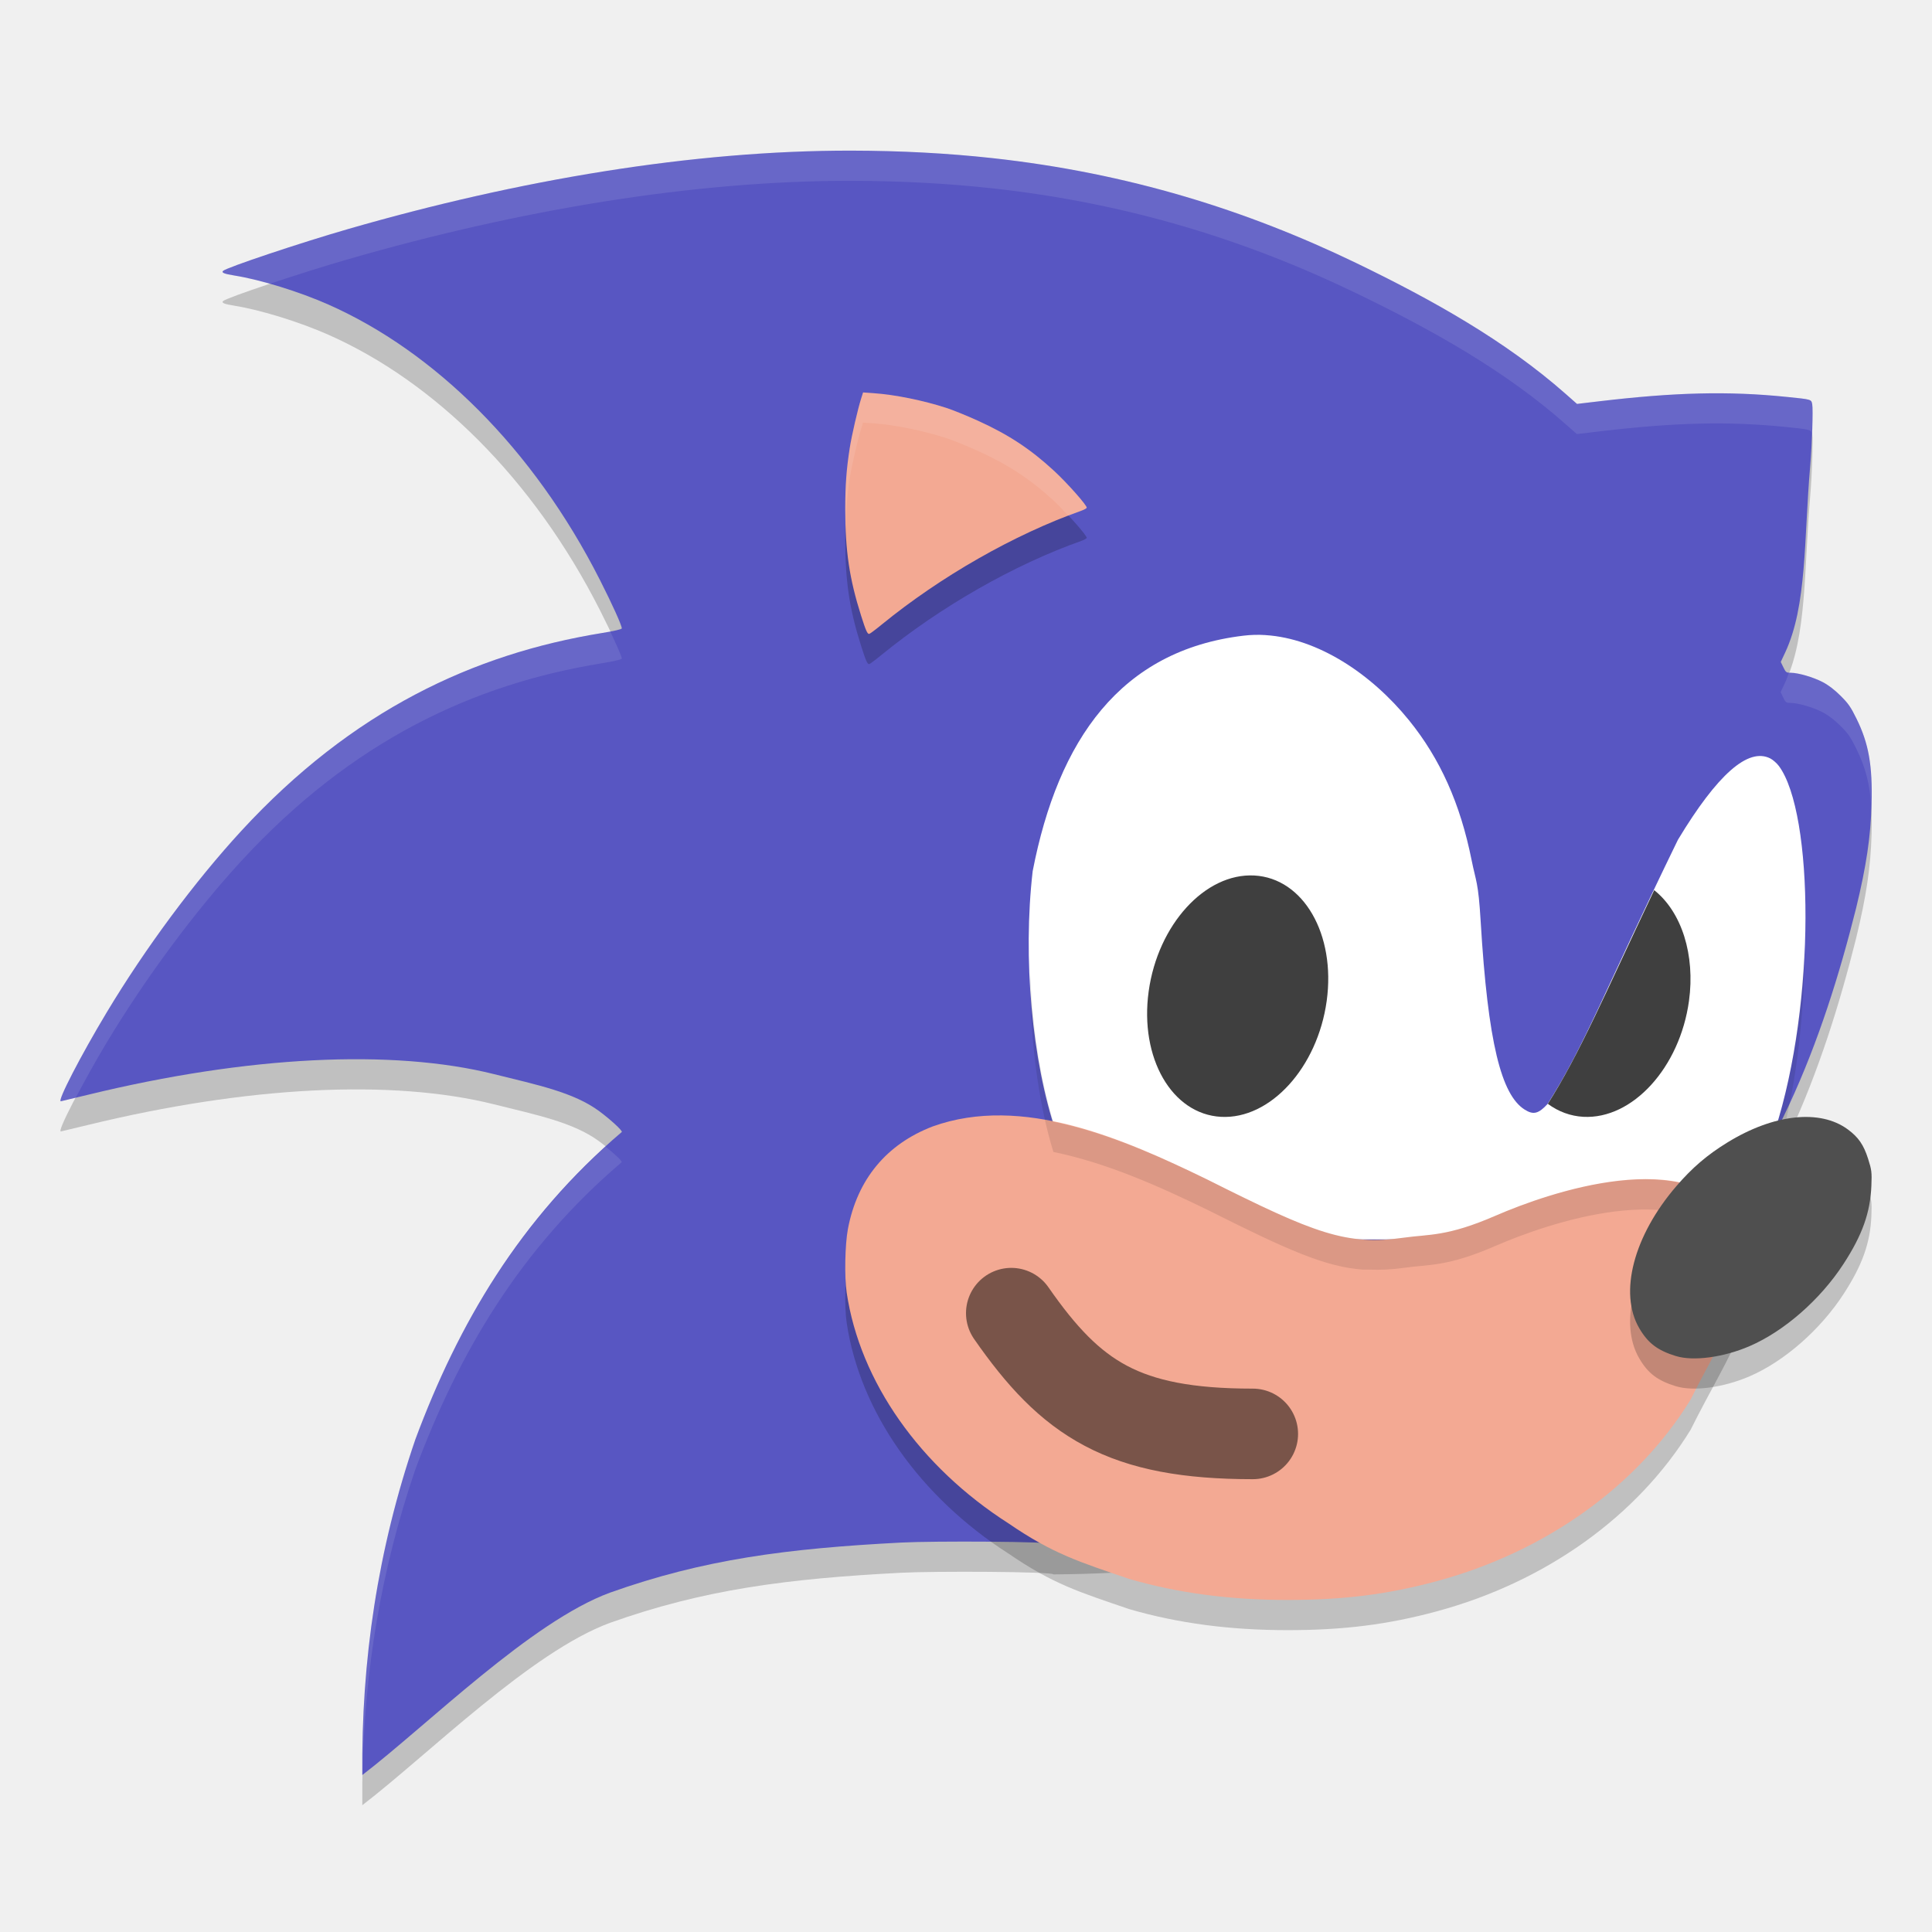
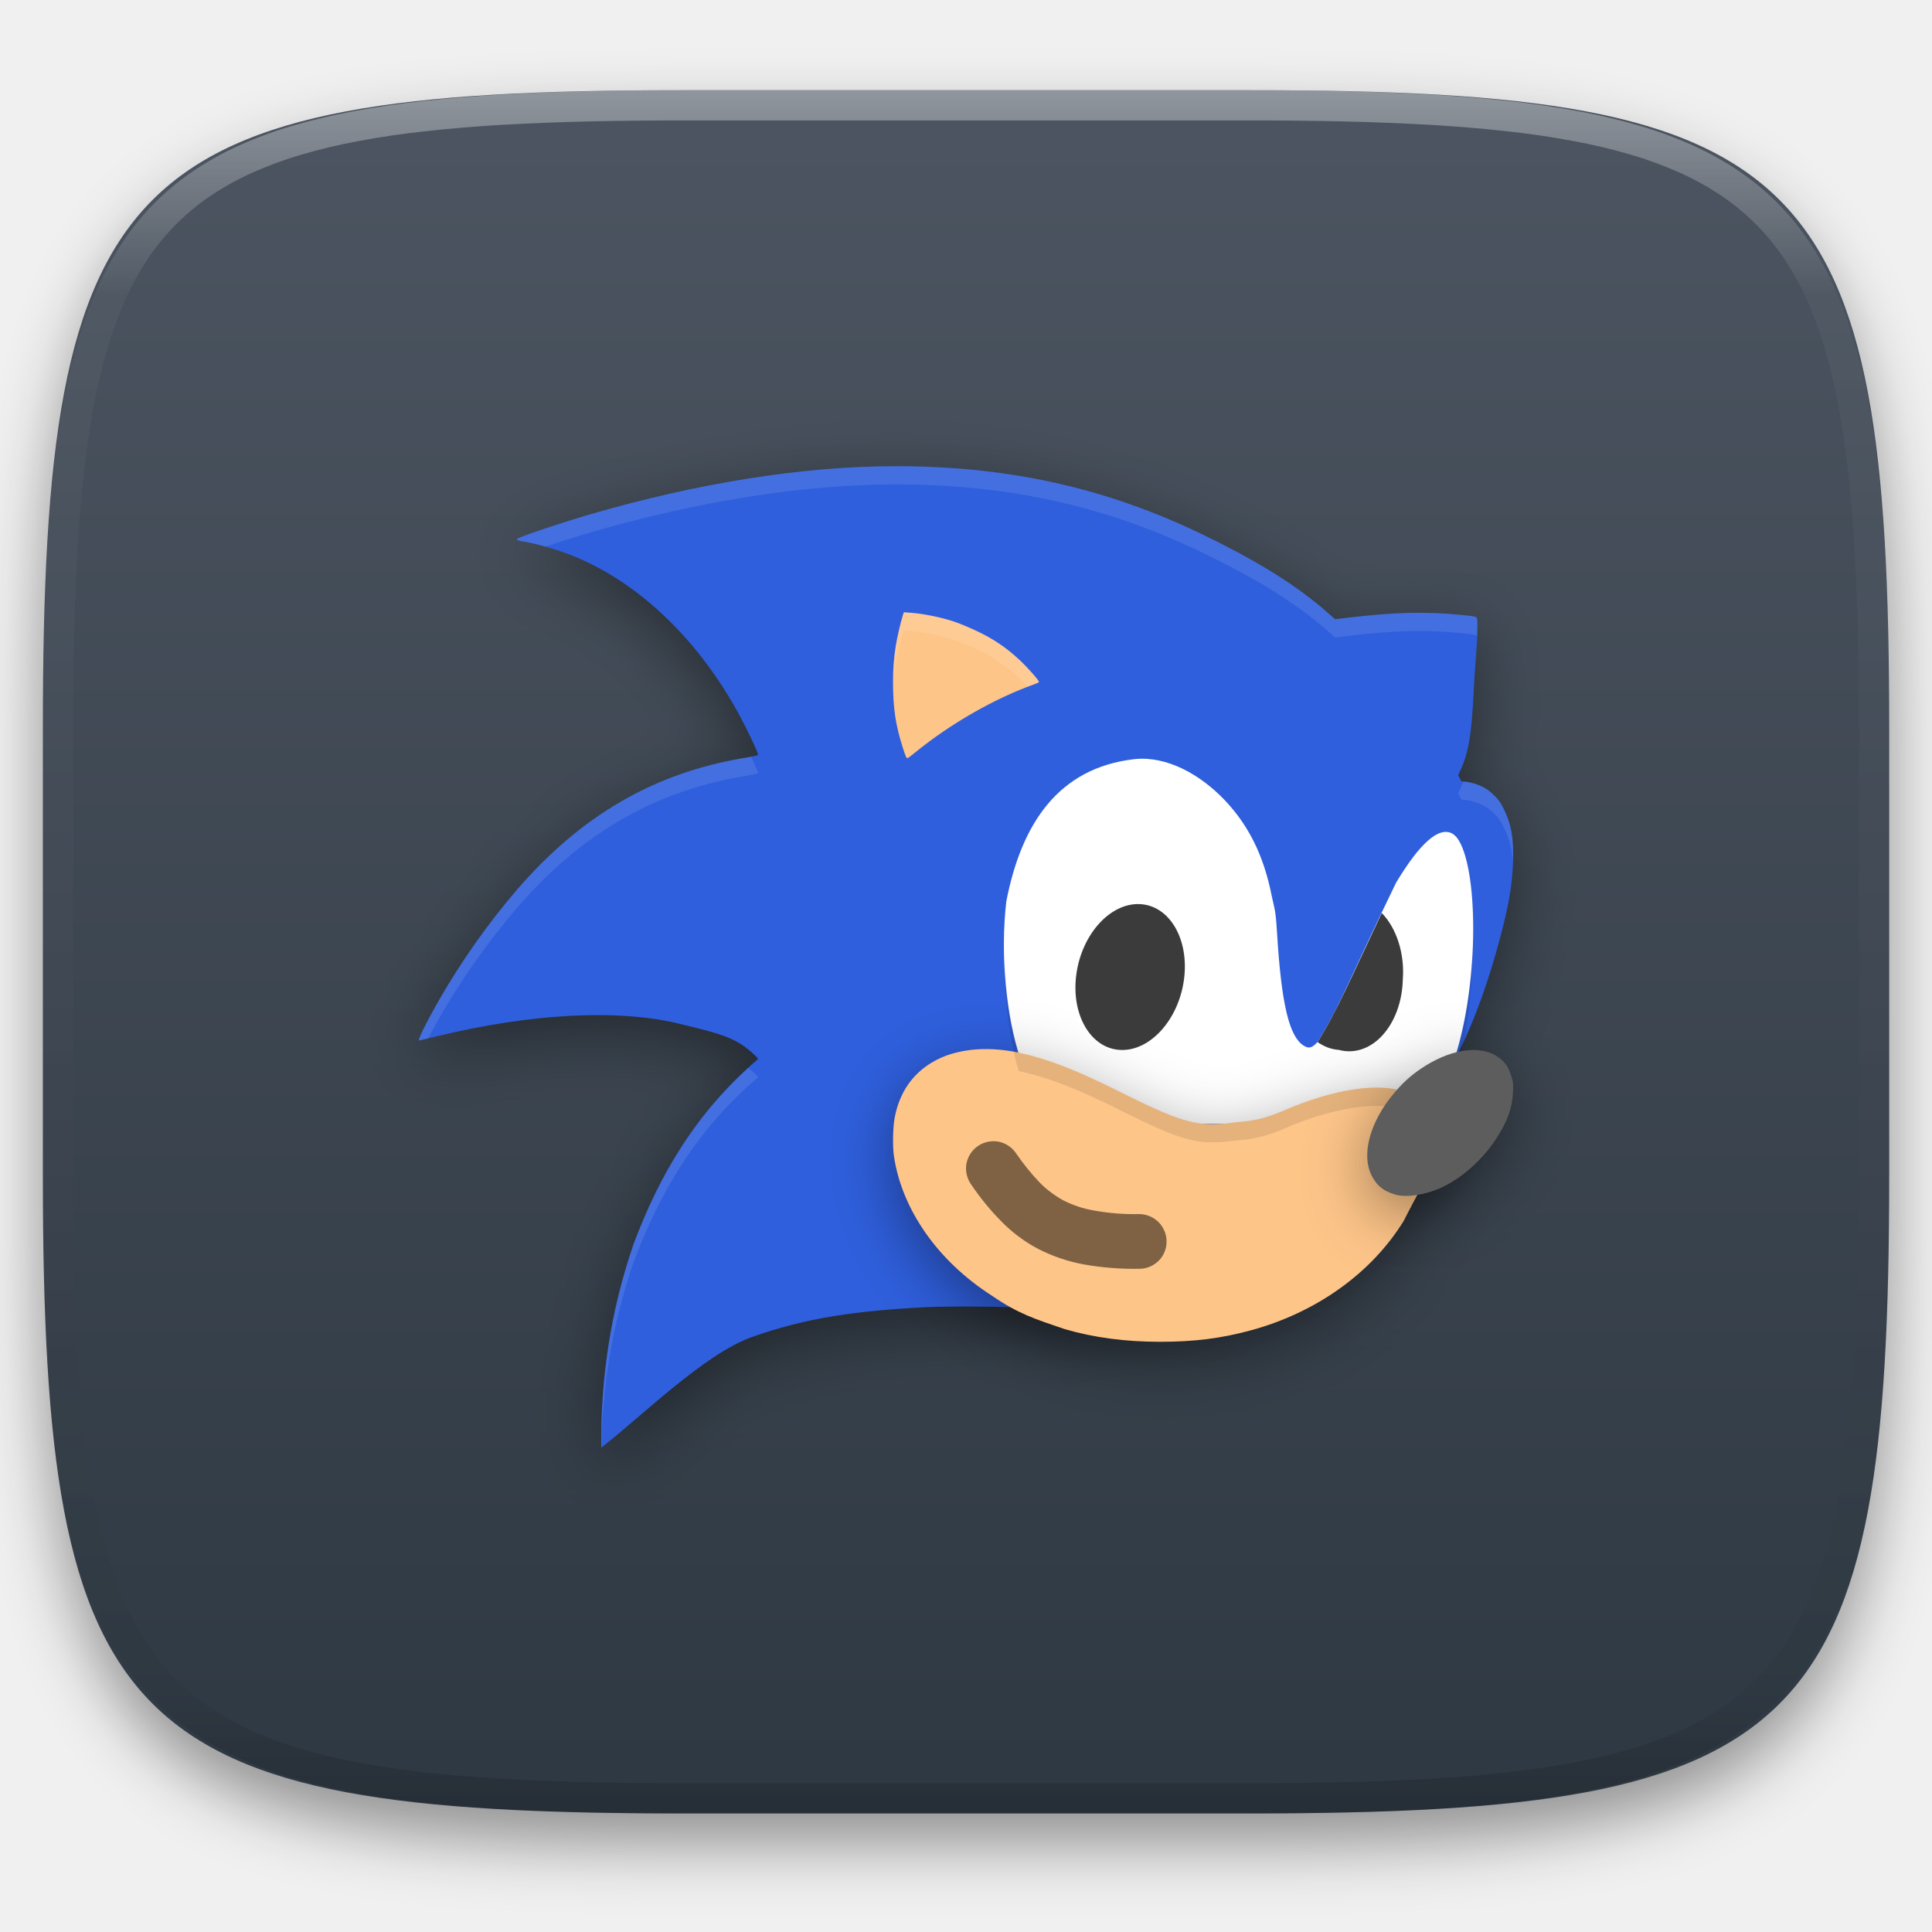
- <svg xmlns="http://www.w3.org/2000/svg" width="64" height="64" version="1">
-   <path d="M 28.217,5.99 C 22.952,5.98 17.165,6.962 11.557,8.58 9.959,9.04 7.509,9.86 7.39,9.973 c -0.062,0.059 0.037,0.1 0.375,0.154 0.872,0.14 2.154,0.537 3.116,0.963 3.503,1.552 6.781,4.756 8.996,9.129 0.408,0.804 0.721,1.498 0.721,1.597 0,0.029 -0.254,0.088 -0.671,0.156 -4.235,0.69 -8.252,2.555 -11.933,6.552 -1.542,1.675 -3.178,3.88 -4.458,6.011 -0.865,1.44 -1.643,2.946 -1.522,2.946 0.008,0 0.419,-0.098 0.912,-0.218 5.262,-1.282 10.067,-1.525 13.444,-0.68 1.423,0.356 2.634,0.597 3.488,1.232 0.366,0.273 0.742,0.617 0.742,0.681 -3.39,2.889 -5.414,6.357 -6.838,10.178 -1.255,3.664 -1.797,7.348 -1.76,11.126 2.165,-1.661 5.587,-5.081 8.209,-6.043 3.089,-1.1 5.84,-1.461 9.649,-1.658 1.059,-0.055 4.999,-0.041 5.041,0.055 10.828,-0.08 15.804,-3.695 20.519,-8.907 3.269,-3.223 4.976,-7.802 6.064,-12.156 0.341,-1.403 0.485,-2.374 0.514,-3.456 0.034,-1.281 -0.094,-2.005 -0.498,-2.826 -0.192,-0.391 -0.273,-0.507 -0.53,-0.762 -0.2,-0.199 -0.401,-0.353 -0.591,-0.452 -0.312,-0.163 -0.813,-0.309 -1.061,-0.309 -0.143,0 -0.161,-0.013 -0.241,-0.179 l -0.087,-0.179 0.146,-0.312 c 0.728,-1.561 0.616,-3.717 0.831,-6.203 0.059,-0.685 0.097,-1.848 0.066,-2.014 -0.032,-0.172 -0.011,-0.166 -0.833,-0.25 -1.96,-0.201 -3.736,-0.151 -6.233,0.145 l -0.727,0.086 -0.376,-0.332 C 49.866,12.284 47.432,10.924 44.935,9.717 41.299,7.961 37.383,6.734 32.884,6.239 31.391,6.075 29.828,5.993 28.217,5.99 Z" style="opacity:0.2" />
-   <path style="fill:#5856c2" d="M 28.217,4.99 C 22.952,4.98 17.165,5.962 11.557,7.58 9.959,8.04 7.509,8.86 7.39,8.973 c -0.062,0.059 0.037,0.1 0.375,0.154 0.872,0.14 2.154,0.537 3.116,0.963 3.503,1.552 6.781,4.756 8.996,9.129 0.408,0.804 0.721,1.498 0.721,1.597 0,0.029 -0.254,0.088 -0.671,0.156 -4.235,0.69 -8.252,2.555 -11.933,6.552 -1.542,1.675 -3.178,3.88 -4.458,6.011 -0.865,1.44 -1.643,2.946 -1.522,2.946 0.008,0 0.419,-0.098 0.912,-0.218 5.262,-1.282 10.067,-1.525 13.444,-0.68 1.423,0.356 2.634,0.597 3.488,1.232 0.366,0.273 0.742,0.617 0.742,0.681 -3.39,2.889 -5.414,6.357 -6.838,10.178 -1.255,3.664 -1.797,7.348 -1.76,11.126 2.165,-1.661 5.587,-5.081 8.209,-6.043 3.089,-1.1 5.84,-1.461 9.649,-1.658 1.059,-0.055 4.999,-0.041 5.041,0.055 10.828,-0.08 15.804,-3.695 20.519,-8.907 3.269,-3.223 4.976,-7.802 6.064,-12.156 0.341,-1.403 0.485,-2.374 0.514,-3.456 0.034,-1.281 -0.094,-2.005 -0.498,-2.826 -0.192,-0.391 -0.273,-0.507 -0.53,-0.762 -0.2,-0.199 -0.401,-0.353 -0.591,-0.452 -0.312,-0.163 -0.813,-0.309 -1.061,-0.309 -0.143,0 -0.161,-0.013 -0.241,-0.179 l -0.087,-0.179 0.146,-0.312 c 0.728,-1.561 0.616,-3.717 0.831,-6.203 0.059,-0.685 0.097,-1.848 0.066,-2.014 -0.032,-0.172 -0.011,-0.166 -0.833,-0.25 -1.96,-0.201 -3.736,-0.151 -6.233,0.145 l -0.727,0.086 -0.376,-0.332 C 49.866,11.284 47.432,9.924 44.935,8.717 41.299,6.961 37.383,5.734 32.884,5.239 31.391,5.075 29.828,4.993 28.217,4.99 Z" />
-   <path style="fill:#ffffff" d="m 41.927,21.038 c -0.247,-0.016 -0.493,-0.01 -0.737,0.02 -4.066,0.486 -6.136,3.441 -6.981,7.799 -0.331,2.864 -0.027,6.281 0.778,8.658 0.075,0.223 0.107,0.373 0.084,0.396 -0.023,0.023 -0.164,0.015 -0.371,-0.02 -0.126,-0.021 -0.443,-0.022 -0.7,-0.031 V 41.058 h 22.857 l 1.735,-2.363 0.209,-1.258 c 1.364,-4.233 1.281,-10.5 0.128,-12.061 -0.069,-0.093 -0.197,-0.206 -0.285,-0.251 -0.732,-0.373 -1.756,0.53 -3.061,2.695 -2.453,5.04 -3.068,6.782 -4.316,8.749 -0.303,0.328 -0.471,0.371 -0.762,0.187 -0.77,-0.488 -1.215,-2.2 -1.456,-6.236 -0.079,-1.326 -0.155,-1.302 -0.301,-2.031 -0.374,-1.866 -1.04,-3.354 -2.073,-4.629 -1.253,-1.546 -3.02,-2.71 -4.749,-2.821 z" />
-   <path d="m 28.591,14 -0.062,0.195 c -0.113,0.353 -0.314,1.224 -0.379,1.639 C 28.039,16.543 28,17.072 28,17.87 c 0,1.382 0.138,2.305 0.525,3.526 C 28.681,21.887 28.731,22 28.791,22 c 0.021,0 0.203,-0.135 0.405,-0.301 1.958,-1.6 4.402,-2.995 6.624,-3.781 0.091,-0.032 0.171,-0.076 0.179,-0.098 0.023,-0.063 -0.637,-0.811 -1.072,-1.213 C 34.143,15.881 33.418,15.403 32.401,14.94 32.034,14.773 31.565,14.582 31.358,14.515 30.587,14.265 29.655,14.075 28.952,14.026 Z" style="opacity:0.2" />
-   <path style="fill:#f3a993" d="m 28.591,13 -0.062,0.195 c -0.113,0.353 -0.314,1.224 -0.379,1.639 C 28.039,15.543 28,16.072 28,16.87 c 0,1.382 0.138,2.305 0.525,3.526 C 28.681,20.887 28.731,21 28.791,21 c 0.021,0 0.203,-0.135 0.405,-0.301 1.958,-1.6 4.402,-2.995 6.624,-3.781 0.091,-0.032 0.171,-0.076 0.179,-0.098 0.023,-0.063 -0.637,-0.811 -1.072,-1.213 C 34.143,14.881 33.418,14.403 32.401,13.94 32.034,13.773 31.565,13.582 31.358,13.515 30.587,13.265 29.655,13.075 28.952,13.026 Z" />
-   <path style="fill:#fcb9a4" d="m 57.526,41.088 c -0.564,0.004 -1.225,0.266 -1.653,0.662 -0.281,0.26 -0.411,0.484 -0.417,0.716 -0.012,0.498 0.583,0.684 1.458,0.453 0.602,-0.158 1.181,-0.563 1.381,-0.964 0.251,-0.504 0.005,-0.827 -0.658,-0.865 -0.037,-0.002 -0.074,-0.003 -0.111,-0.003 z" />
-   <path style="fill:#fcb9a4" d="m 57.577,41.111 c 0.662,0.005 0.94,0.34 0.698,0.84 -0.171,0.354 -0.777,0.778 -1.359,0.952 -0.258,0.077 -0.769,0.114 -0.942,0.068 -0.321,-0.085 -0.501,-0.269 -0.501,-0.512 0,-0.339 0.441,-0.808 1.012,-1.075 0.445,-0.208 0.718,-0.276 1.093,-0.273 z" />
-   <path style="fill:#fcb9a4" d="m 34.046,42.386 c 0.572,0.003 0.844,0.182 1.291,0.847 0.731,1.089 1.489,1.814 2.478,2.372 0.787,0.444 1.687,0.707 2.568,0.751 0.293,0.015 0.587,0.055 0.757,0.104 0.241,0.07 0.311,0.113 0.527,0.33 0.211,0.211 0.262,0.291 0.334,0.522 0.046,0.15 0.084,0.341 0.084,0.424 0,0.084 -0.038,0.274 -0.084,0.424 -0.071,0.231 -0.122,0.311 -0.333,0.521 -0.211,0.211 -0.291,0.262 -0.521,0.333 -0.259,0.08 -0.701,0.104 -1.086,0.058 -0.947,-0.113 -1.287,-0.184 -2.004,-0.418 -1.359,-0.444 -2.552,-1.181 -3.613,-2.234 -0.712,-0.707 -1.53,-1.806 -1.682,-2.26 -0.217,-0.648 0.076,-1.339 0.696,-1.644 0.237,-0.117 0.305,-0.132 0.589,-0.13 z" />
-   <path style="fill:#fcb9a4" d="m 34.627,51.497 c 0.02,0.002 0.044,0.003 0.061,0.005 0.191,0.018 0.424,0.035 0.585,0.042 -0.098,-0.006 -0.222,-0.016 -0.374,-0.029 -0.074,-0.006 -0.169,-0.012 -0.272,-0.018 z" />
-   <path d="m 30.896,38.315 c -1.533,0.588 -2.497,1.754 -2.808,3.397 -0.097,0.515 -0.118,1.583 -0.041,2.104 0.438,2.955 2.433,5.777 5.367,7.652 1.466,1.007 2.355,1.277 3.993,1.836 1.612,0.469 3.323,0.695 5.23,0.697 1.869,0.001 3.344,-0.185 4.973,-0.627 3.604,-0.978 6.635,-3.149 8.395,-6.013 1.273,-2.562 2.674,-4.35 1.629,-5.922 -1.688,-2.538 -6.301,-0.944 -8.087,-0.169 C 47.935,41.971 47.35,41.88 46.504,42 44.602,42.27 43.57,41.869 40.001,40.077 37.223,38.724 33.862,37.248 30.896,38.315 Z" style="opacity:0.2" />
-   <path style="fill:#f3a993" d="m 30.896,37.315 c -1.533,0.588 -2.497,1.754 -2.808,3.397 -0.097,0.515 -0.118,1.583 -0.041,2.104 0.438,2.955 2.433,5.777 5.367,7.652 1.466,1.007 2.355,1.277 3.993,1.836 1.612,0.469 3.323,0.695 5.23,0.697 1.869,0.001 3.344,-0.185 4.973,-0.627 3.604,-0.978 6.635,-3.149 8.395,-6.013 1.273,-2.562 2.674,-4.35 1.629,-5.922 -1.688,-2.538 -6.301,-0.944 -8.087,-0.169 C 47.935,40.971 47.35,40.88 46.504,41 44.602,41.27 43.57,40.869 40.001,39.077 37.223,37.724 33.862,36.248 30.896,37.315 Z" />
-   <path style="opacity:0.1" d="m 59.775,31.373 c -0.075,2.039 -0.385,4.236 -0.975,6.064 l -0.207,1.258 -1.129,1.535 c -1.804,-2.223 -6.185,-0.712 -7.918,0.039 -1.612,0.701 -2.198,0.611 -3.043,0.73 -0.419,0.059 -0.789,0.072 -1.16,0.059 H 45.148 C 43.901,40.967 42.65,40.408 40,39.078 c -1.574,-0.767 -3.335,-1.557 -5.105,-1.918 -0.45,-1.461 -0.709,-3.245 -0.771,-5.043 -0.015,2.127 0.238,4.31 0.771,6.043 1.771,0.361 3.531,1.151 5.105,1.918 2.65,1.331 3.901,1.889 5.148,1.98 h 0.195 c 0.371,0.013 0.741,9.02e-4 1.16,-0.059 0.845,-0.12 1.431,-0.029 3.043,-0.73 1.733,-0.751 6.114,-2.262 7.918,-0.039 l 1.129,-1.535 0.207,-1.258 c 0.689,-2.138 0.978,-4.76 0.975,-7.064 z" />
-   <path d="m 55.519,45.922 c -0.613,-0.189 -0.928,-0.428 -1.218,-0.926 -0.68,-1.169 -0.185,-3.06 1.231,-4.704 0.527,-0.612 1.019,-1.033 1.69,-1.446 1.533,-0.943 3.068,-1.111 3.986,-0.435 0.353,0.259 0.527,0.511 0.674,0.972 0.119,0.375 0.128,0.442 0.11,0.893 -0.035,0.891 -0.299,1.634 -0.924,2.594 -0.768,1.181 -1.964,2.228 -3.112,2.723 -0.862,0.372 -1.859,0.506 -2.438,0.328 z" style="opacity:0.2" />
-   <path style="fill:#4f4f4f" d="m 55.519,44.922 c -0.613,-0.189 -0.928,-0.428 -1.218,-0.926 -0.68,-1.169 -0.185,-3.06 1.231,-4.704 0.527,-0.612 1.019,-1.033 1.69,-1.446 1.533,-0.943 3.068,-1.111 3.986,-0.435 0.353,0.259 0.527,0.511 0.674,0.972 0.119,0.375 0.128,0.442 0.11,0.893 -0.035,0.891 -0.299,1.634 -0.924,2.594 -0.768,1.181 -1.964,2.228 -3.112,2.723 -0.862,0.372 -1.859,0.506 -2.438,0.328 z" />
-   <ellipse style="fill:#3f3f3f" cx="45.275" cy="30.865" rx="2.953" ry="4.035" transform="matrix(0.9985669,0.05351809,-0.1364149,0.9906518,0,0)" />
-   <path style="opacity:0.5;fill:none;stroke:#000000;stroke-width:3;stroke-linecap:round" d="m 33.5,43.5 c 1.986,2.857 3.714,4 8,4" />
-   <path style="fill:#3f3f3f" d="m 54.797,29.488 c -1.658,3.499 -2.466,5.41 -3.523,7.078 a 2.932,4.05 13.175 0 0 1.176,0.43 2.932,4.05 13.175 0 0 3.5,-3.84 2.932,4.05 13.175 0 0 -1.152,-3.668 z" />
-   <path style="fill:#ffffff;opacity:0.1" d="M 28.217 4.99 C 22.952 4.981 17.164 5.963 11.557 7.58 C 9.958 8.041 7.51 8.859 7.391 8.973 C 7.329 9.032 7.428 9.073 7.766 9.127 C 8.105 9.182 8.511 9.284 8.932 9.402 C 9.756 9.127 10.762 8.809 11.557 8.58 C 17.164 6.963 22.952 5.981 28.217 5.99 C 29.828 5.993 31.391 6.076 32.885 6.24 C 37.384 6.735 41.3 7.96 44.936 9.717 C 47.433 10.923 49.865 12.284 51.859 14.047 L 52.236 14.379 L 52.963 14.293 C 55.46 13.997 57.235 13.947 59.195 14.148 C 59.957 14.227 59.994 14.232 60.021 14.369 C 60.04 13.904 60.047 13.492 60.029 13.398 C 59.997 13.226 60.017 13.233 59.195 13.148 C 57.235 12.947 55.46 12.997 52.963 13.293 L 52.236 13.379 L 51.859 13.047 C 49.865 11.284 47.433 9.923 44.936 8.717 C 41.3 6.96 37.384 5.735 32.885 5.24 C 31.391 5.076 29.828 4.993 28.217 4.99 z M 20.209 20.906 C 20.098 20.93 20.102 20.944 19.926 20.973 C 15.691 21.663 11.673 23.526 7.992 27.523 C 6.45 29.198 4.816 31.404 3.535 33.535 C 2.67 34.975 1.89 36.48 2.012 36.48 C 2.016 36.48 2.317 36.407 2.51 36.361 C 2.791 35.828 3.143 35.188 3.535 34.535 C 4.816 32.404 6.45 30.198 7.992 28.523 C 11.673 24.526 15.691 22.663 19.926 21.973 C 20.343 21.905 20.598 21.845 20.598 21.816 C 20.598 21.749 20.428 21.368 20.209 20.906 z M 59.264 22.275 C 59.221 22.389 59.183 22.507 59.133 22.615 L 58.986 22.928 L 59.072 23.107 C 59.153 23.273 59.171 23.285 59.314 23.285 C 59.562 23.285 60.063 23.431 60.375 23.594 C 60.565 23.693 60.767 23.846 60.967 24.045 C 61.223 24.3 61.304 24.418 61.496 24.809 C 61.798 25.422 61.947 25.982 61.988 26.76 C 61.99 26.718 61.993 26.677 61.994 26.635 C 62.028 25.354 61.901 24.63 61.496 23.809 C 61.304 23.418 61.223 23.3 60.967 23.045 C 60.767 22.846 60.565 22.693 60.375 22.594 C 60.063 22.431 59.562 22.285 59.314 22.285 C 59.289 22.285 59.282 22.277 59.264 22.275 z M 20.064 37.986 C 17.002 40.776 15.105 44.063 13.76 47.674 C 12.505 51.338 11.963 55.022 12 58.801 C 12.003 58.799 12.007 58.795 12.01 58.793 C 12.071 55.366 12.617 52.011 13.76 48.674 C 15.184 44.852 17.207 41.385 20.598 38.496 C 20.598 38.445 20.346 38.215 20.064 37.986 z" />
-   <path style="fill:#ffffff;opacity:0.1" d="M 28.59 13 L 28.529 13.195 C 28.417 13.548 28.215 14.419 28.15 14.834 C 28.04 15.543 28 16.071 28 16.869 C 28 17.058 28.01 17.223 28.016 17.396 C 28.03 16.854 28.065 16.384 28.15 15.834 C 28.215 15.419 28.417 14.548 28.529 14.195 L 28.59 14 L 28.953 14.025 C 29.655 14.075 30.586 14.266 31.357 14.516 C 31.564 14.583 32.033 14.773 32.4 14.939 C 33.417 15.402 34.143 15.881 34.928 16.607 C 35.071 16.74 35.235 16.921 35.395 17.092 C 35.535 17.038 35.681 16.967 35.82 16.918 C 35.911 16.886 35.992 16.842 36 16.82 C 36.023 16.757 35.362 16.01 34.928 15.607 C 34.143 14.881 33.417 14.402 32.4 13.939 C 32.033 13.773 31.564 13.583 31.357 13.516 C 30.586 13.266 29.655 13.075 28.953 13.025 L 28.59 13 z" />
+ <svg xmlns="http://www.w3.org/2000/svg" style="isolation:isolate" viewBox="0 0 256 256" width="256" height="256">
+   <defs>
+     <filter id="9N0yRbMFFJ3n5rbKMIn60C78Mkvhv3rx" x="-200%" y="-200%" width="400%" height="400%" filterUnits="objectBoundingBox" color-interpolation-filters="sRGB">
+       <feGaussianBlur in="SourceGraphic" stdDeviation="4.294" />
+       <feOffset dx="0" dy="4" result="pf_100_offsetBlur" />
+       <feFlood flood-color="#000000" flood-opacity="0.4" />
+       <feComposite in2="pf_100_offsetBlur" operator="in" result="pf_100_dropShadow" />
+       <feBlend in="SourceGraphic" in2="pf_100_dropShadow" mode="normal" />
+     </filter>
+   </defs>
+   <g filter="url(#9N0yRbMFFJ3n5rbKMIn60C78Mkvhv3rx)">
+     <linearGradient id="_lgradient_109" x1="0" y1="0" x2="-1.8369701987210297e-16" y2="1" gradientTransform="matrix(244.6483,0,0,228.3384,5.68,11.95)" gradientUnits="userSpaceOnUse">
+       <stop offset="0%" stop-opacity="1" style="stop-color:rgb(76,85,97)" />
+       <stop offset="100%" stop-opacity="1" style="stop-color:rgb(46,56,66)" />
+     </linearGradient>
+     <path d=" M 165.689 11.95 C 239.745 11.95 250.328 22.507 250.328 96.494 L 250.328 155.745 C 250.328 229.731 239.745 240.288 165.689 240.288 L 90.319 240.288 C 16.264 240.288 5.68 229.731 5.68 155.745 L 5.68 96.494 C 5.68 22.507 16.264 11.95 90.319 11.95 L 165.689 11.95 Z " id="shape" fill="url(#_lgradient_109)" />
+   </g>
+   <g opacity="0.4">
+     <linearGradient id="_lgradient_110" x1="0.517" y1="0" x2="0.517" y2="1" gradientTransform="matrix(244.65,0,0,228.34,5.68,11.95)" gradientUnits="userSpaceOnUse">
+       <stop offset="0%" stop-opacity="1" style="stop-color:rgb(255,255,255)" />
+       <stop offset="12.5%" stop-opacity="0.098" style="stop-color:rgb(255,255,255)" />
+       <stop offset="92.5%" stop-opacity="0.098" style="stop-color:rgb(0,0,0)" />
+       <stop offset="100%" stop-opacity="0.498" style="stop-color:rgb(0,0,0)" />
+     </linearGradient>
+     <path d=" M 165.068 11.951 C 169.396 11.941 173.724 11.991 178.052 12.089 C 181.927 12.167 185.803 12.315 189.678 12.541 C 193.131 12.737 196.583 13.022 200.026 13.395 C 203.085 13.73 206.144 14.181 209.174 14.741 C 211.889 15.243 214.574 15.881 217.22 16.657 C 219.62 17.355 221.971 18.219 224.243 19.241 C 226.358 20.184 228.384 21.304 230.302 22.591 C 232.142 23.829 233.863 25.244 235.437 26.806 C 237.001 28.378 238.417 30.088 239.656 31.925 C 240.945 33.841 242.066 35.865 243.02 37.967 C 244.043 40.247 244.909 42.585 245.617 44.972 C 246.394 47.615 247.034 50.297 247.535 53.009 C 248.096 56.035 248.548 59.081 248.883 62.136 C 249.257 65.575 249.542 69.014 249.739 72.462 C 249.965 76.323 250.112 80.194 250.201 84.055 C 250.289 88.378 250.339 92.701 250.329 97.014 L 250.329 155.226 C 250.339 159.549 250.289 163.862 250.201 168.185 C 250.112 172.056 249.965 175.917 249.739 179.778 C 249.542 183.226 249.257 186.675 248.883 190.104 C 248.548 193.159 248.096 196.215 247.535 199.241 C 247.034 201.943 246.394 204.625 245.617 207.268 C 244.909 209.655 244.043 212.003 243.02 214.273 C 242.066 216.385 240.945 218.399 239.656 220.315 C 238.417 222.152 237.001 223.872 235.437 225.434 C 233.863 226.996 232.142 228.411 230.302 229.649 C 228.384 230.936 226.358 232.056 224.243 232.999 C 221.971 234.021 219.62 234.885 217.22 235.593 C 214.574 236.369 211.889 237.007 209.174 237.499 C 206.144 238.068 203.085 238.51 200.026 238.845 C 196.583 239.218 193.131 239.503 189.678 239.699 C 185.803 239.925 181.927 240.073 178.052 240.161 C 173.724 240.249 169.396 240.299 165.068 240.289 L 90.942 240.289 C 86.614 240.299 82.286 240.249 77.958 240.161 C 74.083 240.073 70.207 239.925 66.332 239.699 C 62.879 239.503 59.427 239.218 55.984 238.845 C 52.925 238.51 49.866 238.068 46.836 237.499 C 44.121 237.007 41.436 236.369 38.79 235.593 C 36.39 234.885 34.039 234.021 31.767 232.999 C 29.652 232.056 27.626 230.936 25.708 229.649 C 23.868 228.411 22.147 226.996 20.573 225.434 C 19.009 223.872 17.593 222.152 16.354 220.315 C 15.065 218.399 13.944 216.385 12.99 214.273 C 11.967 212.003 11.101 209.655 10.393 207.268 C 9.616 204.625 8.976 201.943 8.475 199.241 C 7.914 196.215 7.462 193.159 7.127 190.104 C 6.753 186.675 6.468 183.226 6.271 179.778 C 6.045 175.917 5.898 172.056 5.809 168.185 C 5.721 163.862 5.671 159.549 5.681 155.226 L 5.681 97.014 C 5.671 92.701 5.721 88.378 5.809 84.055 C 5.898 80.194 6.045 76.323 6.271 72.462 C 6.468 69.014 6.753 65.575 7.127 62.136 C 7.462 59.081 7.914 56.035 8.475 53.009 C 8.976 50.297 9.616 47.615 10.393 44.972 C 11.101 42.585 11.967 40.247 12.99 37.967 C 13.944 35.865 15.065 33.841 16.354 31.925 C 17.593 30.088 19.009 28.378 20.573 26.806 C 22.147 25.244 23.868 23.829 25.708 22.591 C 27.626 21.304 29.652 20.184 31.767 19.241 C 34.039 18.219 36.39 17.355 38.79 16.657 C 41.436 15.881 44.121 15.243 46.836 14.741 C 49.866 14.181 52.925 13.73 55.984 13.395 C 59.427 13.022 62.879 12.737 66.332 12.541 C 70.207 12.315 74.083 12.167 77.958 12.089 C 82.286 11.991 86.614 11.941 90.942 11.951 L 165.068 11.951 Z  M 165.078 15.96 C 169.376 15.95 173.675 15.999 177.973 16.087 C 181.8 16.176 185.626 16.323 189.452 16.539 C 192.836 16.736 196.219 17.011 199.583 17.384 C 202.554 17.699 205.515 18.131 208.446 18.681 C 211.023 19.153 213.58 19.762 216.099 20.499 C 218.322 21.147 220.495 21.953 222.6 22.896 C 224.509 23.751 226.338 24.763 228.069 25.922 C 229.692 27.013 231.207 28.26 232.594 29.646 C 233.981 31.031 235.23 32.544 236.332 34.165 C 237.492 35.894 238.506 37.712 239.361 39.608 C 240.306 41.72 241.112 43.892 241.761 46.102 C 242.509 48.617 243.109 51.162 243.591 53.736 C 244.132 56.664 244.565 59.611 244.889 62.578 C 245.263 65.938 245.539 69.308 245.735 72.688 C 245.952 76.51 246.109 80.322 246.188 84.144 C 246.276 88.437 246.325 92.721 246.325 97.014 C 246.325 97.014 246.325 97.014 246.325 97.014 L 246.325 155.226 C 246.325 155.226 246.325 155.226 246.325 155.226 C 246.325 159.519 246.276 163.803 246.188 168.096 C 246.109 171.918 245.952 175.74 245.735 179.552 C 245.539 182.932 245.263 186.302 244.889 189.672 C 244.565 192.629 244.132 195.576 243.591 198.504 C 243.109 201.078 242.509 203.623 241.761 206.138 C 241.112 208.358 240.306 210.52 239.361 212.632 C 238.506 214.528 237.492 216.356 236.332 218.075 C 235.23 219.706 233.981 221.219 232.594 222.604 C 231.207 223.98 229.692 225.227 228.069 226.318 C 226.338 227.477 224.509 228.489 222.6 229.344 C 220.495 230.297 218.322 231.093 216.099 231.741 C 213.58 232.478 211.023 233.087 208.446 233.559 C 205.515 234.109 202.554 234.541 199.583 234.865 C 196.219 235.229 192.836 235.514 189.452 235.701 C 185.626 235.917 181.8 236.074 177.973 236.153 C 173.675 236.251 169.376 236.29 165.078 236.29 C 165.078 236.29 165.078 236.29 165.068 236.29 L 90.942 236.29 C 90.932 236.29 90.932 236.29 90.932 236.29 C 86.634 236.29 82.335 236.251 78.037 236.153 C 74.21 236.074 70.384 235.917 66.558 235.701 C 63.174 235.514 59.791 235.229 56.427 234.865 C 53.456 234.541 50.495 234.109 47.564 233.559 C 44.987 233.087 42.43 232.478 39.911 231.741 C 37.688 231.093 35.515 230.297 33.41 229.344 C 31.501 228.489 29.672 227.477 27.941 226.318 C 26.318 225.227 24.803 223.98 23.416 222.604 C 22.029 221.219 20.78 219.706 19.678 218.075 C 18.518 216.356 17.504 214.528 16.649 212.632 C 15.704 210.52 14.898 208.358 14.249 206.138 C 13.501 203.623 12.901 201.078 12.419 198.504 C 11.878 195.576 11.445 192.629 11.121 189.672 C 10.747 186.302 10.472 182.932 10.275 179.552 C 10.058 175.74 9.901 171.918 9.822 168.096 C 9.734 163.803 9.685 159.519 9.685 155.226 C 9.685 155.226 9.685 155.226 9.685 155.226 L 9.685 97.014 C 9.685 97.014 9.685 97.014 9.685 97.014 C 9.685 92.721 9.734 88.437 9.822 84.144 C 9.901 80.322 10.058 76.51 10.275 72.688 C 10.472 69.308 10.747 65.938 11.121 62.578 C 11.445 59.611 11.878 56.664 12.419 53.736 C 12.901 51.162 13.501 48.617 14.249 46.102 C 14.898 43.892 15.704 41.72 16.649 39.608 C 17.504 37.712 18.518 35.894 19.678 34.165 C 20.78 32.544 22.029 31.031 23.416 29.646 C 24.803 28.26 26.318 27.013 27.941 25.922 C 29.672 24.763 31.501 23.751 33.41 22.896 C 35.515 21.953 37.688 21.147 39.911 20.499 C 42.43 19.762 44.987 19.153 47.564 18.681 C 50.495 18.131 53.456 17.699 56.427 17.384 C 59.791 17.011 63.174 16.736 66.558 16.539 C 70.384 16.323 74.21 16.176 78.037 16.087 C 82.335 15.999 86.634 15.95 90.932 15.96 C 90.932 15.96 90.932 15.96 90.942 15.96 L 165.068 15.96 C 165.078 15.96 165.078 15.96 165.078 15.96 Z " fill-rule="evenodd" id="highlight" fill="url(#_lgradient_110)" />
+   </g>
+   <g id="gens-gs">
+     <defs>
+       <filter id="dbGeM8BtvpZUStMXcZkknPxp8ZvGS8Y9" x="-200%" y="-200%" width="400%" height="400%" filterUnits="objectBoundingBox" color-interpolation-filters="sRGB">
+         <feGaussianBlur stdDeviation="4.294" />
+       </filter>
+     </defs>
+     <g opacity="0.4" filter="url(#dbGeM8BtvpZUStMXcZkknPxp8ZvGS8Y9)">
+       <path d=" M 118.858 64.188 C 106.135 64.165 92.15 66.539 78.598 70.447 C 74.736 71.561 68.815 73.541 68.527 73.816 C 68.377 73.959 68.617 74.057 69.433 74.189 C 71.541 74.528 74.639 75.486 76.963 76.515 C 85.429 80.265 93.349 88.009 98.704 98.575 C 99.689 100.519 100.446 102.197 100.446 102.436 C 100.446 102.505 99.831 102.648 98.823 102.812 C 88.59 104.48 78.881 108.987 69.984 118.646 C 66.257 122.693 62.305 128.022 59.21 133.172 C 57.119 136.652 55.239 140.292 55.532 140.292 C 55.552 140.292 56.544 140.054 57.736 139.764 C 70.452 136.666 82.065 136.079 90.226 138.12 C 93.665 138.98 96.59 139.561 98.654 141.098 C 99.539 141.757 100.446 142.59 100.446 142.744 C 92.253 149.725 87.363 158.105 83.921 167.341 C 80.888 176.195 79.578 185.097 79.668 194.228 C 84.901 190.213 93.17 181.95 99.506 179.624 C 106.971 176.965 113.62 176.094 122.824 175.618 C 125.384 175.486 134.906 175.52 135.006 175.75 C 161.173 175.556 173.199 166.82 184.592 154.225 C 192.492 146.437 196.619 135.371 199.246 124.847 C 200.069 121.458 200.418 119.109 200.487 116.495 C 200.569 113.399 200.261 111.651 199.284 109.666 C 198.818 108.722 198.624 108.441 198.003 107.824 C 197.521 107.343 197.034 106.972 196.574 106.731 C 195.82 106.338 194.608 105.985 194.01 105.985 C 193.664 105.985 193.621 105.954 193.427 105.554 L 193.217 105.122 L 193.569 104.367 C 195.327 100.594 195.057 95.385 195.576 89.377 C 195.719 87.722 195.811 84.912 195.736 84.511 C 195.658 84.095 195.709 84.11 193.722 83.906 C 188.985 83.42 184.694 83.541 178.66 84.256 L 176.904 84.463 L 175.996 83.661 C 171.176 79.4 165.294 76.112 159.26 73.196 C 150.474 68.952 141.01 65.988 130.138 64.792 C 126.528 64.395 122.752 64.196 118.858 64.188 Z " id="Path" fill="rgb(0,0,0)" />
+     </g>
+     <path d=" M 118.858 61.772 C 106.135 61.748 92.15 64.123 78.598 68.031 C 74.736 69.144 68.815 71.125 68.527 71.399 C 68.377 71.542 68.617 71.641 69.433 71.772 C 71.541 72.112 74.639 73.069 76.963 74.098 C 85.429 77.849 93.349 85.593 98.704 96.159 C 99.689 98.102 100.446 99.78 100.446 100.019 C 100.446 100.089 99.831 100.231 98.823 100.395 C 88.59 102.063 78.881 106.57 69.984 116.229 C 66.257 120.276 62.305 125.605 59.21 130.756 C 57.119 134.236 55.239 137.875 55.532 137.875 C 55.552 137.875 56.544 137.638 57.736 137.347 C 70.452 134.25 82.065 133.662 90.226 135.703 C 93.665 136.563 96.59 137.145 98.654 138.681 C 99.539 139.341 100.446 140.173 100.446 140.327 C 92.253 147.309 87.363 155.689 83.921 164.924 C 80.888 173.778 79.578 182.681 79.668 191.812 C 84.901 187.797 93.17 179.533 99.506 177.208 C 106.971 174.549 113.62 173.677 122.824 173.202 C 125.384 173.07 134.906 173.104 135.006 173.334 C 161.173 173.139 173.199 164.404 184.592 151.808 C 192.492 144.02 196.619 132.954 199.246 122.431 C 200.069 119.041 200.418 116.693 200.487 114.078 C 200.569 110.982 200.261 109.234 199.284 107.25 C 198.818 106.305 198.624 106.025 198.003 105.407 C 197.521 104.926 197.034 104.555 196.574 104.315 C 195.82 103.921 194.608 103.569 194.01 103.569 C 193.664 103.569 193.621 103.537 193.427 103.137 L 193.217 102.705 L 193.569 101.951 C 195.327 98.177 195.057 92.969 195.576 86.961 C 195.719 85.305 195.811 82.495 195.736 82.095 C 195.658 81.678 195.709 81.693 193.722 81.49 C 188.985 81.003 184.694 81.125 178.66 81.839 L 176.904 82.047 L 175.996 81.244 C 171.176 76.983 165.294 73.695 159.26 70.78 C 150.474 66.535 141.01 63.571 130.138 62.375 C 126.528 61.978 122.752 61.779 118.858 61.772 Z " id="Path" fill="rgb(47,95,221)" />
+     <path d=" M 151.991 100.556 C 151.394 100.518 150.8 100.533 150.211 100.603 C 140.385 101.778 135.381 108.92 133.34 119.45 C 132.54 126.372 133.275 134.627 135.221 140.373 C 135.404 140.911 135.48 141.274 135.423 141.33 C 135.367 141.386 135.027 141.366 134.527 141.283 C 134.223 141.232 133.455 141.229 132.834 141.209 L 132.834 148.936 L 188.072 148.936 L 192.266 143.225 L 192.771 140.184 C 196.068 129.954 195.866 114.81 193.082 111.037 C 192.915 110.812 192.605 110.538 192.394 110.43 C 190.625 109.528 188.149 111.712 184.997 116.944 C 179.068 129.123 177.582 133.332 174.566 138.087 C 173.835 138.88 173.427 138.984 172.725 138.538 C 170.865 137.359 169.788 133.221 169.205 123.468 C 169.013 120.265 168.83 120.321 168.477 118.559 C 167.573 114.05 165.964 110.455 163.467 107.373 C 160.44 103.636 156.17 100.823 151.991 100.556 L 151.991 100.556 Z " id="Path" fill="rgb(255,255,255)" />
+     <path d=" M 119.762 81.13 L 119.611 81.601 C 119.339 82.454 118.852 84.559 118.696 85.561 C 118.428 87.276 118.334 88.553 118.334 90.482 C 118.334 93.821 118.667 96.052 119.604 99.003 C 119.981 100.19 120.101 100.463 120.246 100.463 C 120.296 100.463 120.737 100.136 121.226 99.736 C 125.956 95.87 131.863 92.499 137.233 90.6 C 137.452 90.522 137.647 90.416 137.666 90.363 C 137.721 90.21 136.126 88.404 135.077 87.432 C 133.181 85.676 131.428 84.519 128.97 83.402 C 128.083 82.999 126.949 82.536 126.45 82.374 C 124.586 81.77 122.333 81.312 120.636 81.192 L 119.762 81.13 Z " id="Path" fill="rgb(254,197,137)" />
+     <path d=" M 189.689 149.008 C 188.326 149.017 186.728 149.65 185.694 150.607 C 185.015 151.236 184.701 151.777 184.687 152.339 C 184.659 153.543 186.097 153.991 188.21 153.435 C 189.665 153.052 191.064 152.075 191.548 151.105 C 192.154 149.887 191.559 149.105 189.958 149.015 C 189.869 149.009 189.779 149.008 189.689 149.008 L 189.689 149.008 Z " id="Path" fill="rgb(252,185,164)" />
+     <path d=" M 189.812 149.064 C 191.412 149.076 192.084 149.884 191.499 151.092 C 191.085 151.948 189.622 152.973 188.214 153.393 C 187.591 153.579 186.355 153.669 185.937 153.558 C 185.162 153.353 184.726 152.907 184.726 152.322 C 184.726 151.502 185.792 150.369 187.171 149.724 C 188.247 149.221 188.906 149.056 189.812 149.064 L 189.812 149.064 Z " id="Path" fill="rgb(252,185,164)" />
+     <path d=" M 132.945 152.145 C 134.327 152.152 134.984 152.584 136.064 154.191 C 137.831 156.822 139.662 158.574 142.053 159.923 C 143.954 160.995 146.131 161.632 148.258 161.737 C 148.967 161.773 149.676 161.87 150.087 161.989 C 150.669 162.158 150.837 162.263 151.361 162.786 C 151.871 163.297 151.995 163.49 152.167 164.048 C 152.279 164.41 152.37 164.872 152.37 165.074 C 152.37 165.275 152.279 165.737 152.167 166.099 C 151.995 166.656 151.871 166.85 151.362 167.359 C 150.853 167.868 150.66 167.992 150.102 168.164 C 149.476 168.357 148.408 168.414 147.478 168.304 C 145.189 168.032 144.367 167.86 142.635 167.295 C 139.35 166.222 136.467 164.439 133.904 161.895 C 132.183 160.187 130.207 157.53 129.84 156.433 C 129.316 154.867 130.023 153.197 131.521 152.459 C 132.093 152.178 132.258 152.141 132.945 152.145 L 132.945 152.145 Z " id="Path" fill="rgb(252,185,164)" />
+     <path d=" M 134.349 174.163 C 134.397 174.166 134.456 174.17 134.497 174.174 C 134.959 174.217 135.521 174.257 135.91 174.276 C 135.673 174.262 135.374 174.238 135.006 174.206 C 134.827 174.191 134.598 174.177 134.349 174.163 L 134.349 174.163 Z " id="Path" fill="rgb(252,185,164)" />
+     <defs>
+       <filter id="96HFvmNjtmslLwkQU54nNKMyX92BbQod" x="-200%" y="-200%" width="400%" height="400%" filterUnits="objectBoundingBox" color-interpolation-filters="sRGB">
+         <feGaussianBlur stdDeviation="4.294" />
+       </filter>
+     </defs>
+     <g opacity="0.4" filter="url(#96HFvmNjtmslLwkQU54nNKMyX92BbQod)">
+       <path d=" M 125.332 142.306 C 121.627 143.727 119.298 146.545 118.547 150.516 C 118.312 151.761 118.261 154.34 118.448 155.6 C 119.508 162.742 124.329 169.561 131.419 174.092 C 134.961 176.525 137.112 177.178 141.069 178.528 C 144.964 179.663 149.101 180.209 153.707 180.212 C 158.225 180.215 161.79 179.766 165.726 178.697 C 174.436 176.334 181.76 171.088 186.014 164.166 C 189.09 157.974 192.476 153.654 189.95 149.856 C 185.87 143.721 174.724 147.575 170.406 149.447 C 166.509 151.141 165.095 150.922 163.053 151.212 C 158.455 151.865 155.961 150.897 147.338 146.566 C 140.623 143.295 132.5 139.729 125.332 142.306 L 125.332 142.306 Z " id="Path" fill="rgb(0,0,0)" />
+     </g>
+     <path d=" M 125.332 139.89 C 121.627 141.311 119.298 144.128 118.547 148.099 C 118.312 149.344 118.261 151.924 118.448 153.183 C 119.508 160.325 124.329 167.144 131.419 171.676 C 134.961 174.108 137.112 174.762 141.069 176.112 C 144.964 177.246 149.101 177.792 153.707 177.795 C 158.225 177.798 161.79 177.349 165.726 176.281 C 174.436 173.917 181.76 168.671 186.014 161.749 C 189.09 155.558 192.476 151.237 189.95 147.439 C 185.87 141.304 174.724 145.158 170.406 147.03 C 166.509 148.724 165.095 148.506 163.053 148.796 C 158.455 149.448 155.961 148.48 147.338 144.15 C 140.623 140.878 132.5 137.313 125.332 139.89 L 125.332 139.89 Z " id="Path" fill="rgb(254,197,137)" />
+     <g opacity="0.1">
+       <path d=" M 195.124 125.53 C 194.942 130.457 194.192 135.766 192.769 140.185 L 192.268 143.225 L 189.54 146.935 C 185.181 141.563 174.592 145.214 170.405 147.029 C 166.509 148.723 165.094 148.505 163.052 148.795 C 162.039 148.938 161.145 148.969 160.248 148.936 L 159.776 148.936 C 156.761 148.715 153.737 147.366 147.334 144.15 C 143.529 142.296 139.275 140.386 134.996 139.515 C 133.91 135.983 133.283 131.674 133.132 127.328 C 133.096 132.467 133.707 137.743 134.996 141.932 C 139.275 142.803 143.529 144.713 147.334 146.567 C 153.737 149.782 156.761 151.132 159.776 151.353 L 160.248 151.353 C 161.145 151.385 162.039 151.355 163.052 151.211 C 165.094 150.921 166.509 151.14 170.405 149.446 C 174.592 147.631 185.181 143.98 189.54 149.352 L 192.268 145.642 L 192.769 142.602 C 194.434 137.434 195.133 131.098 195.124 125.53 L 195.124 125.53 Z " id="Path" fill="rgb(0,0,0)" />
+     </g>
+     <defs>
+       <filter id="YrAZ1xy6Y4TYnZFvfyuMyFz2C4JyYMtg" x="-200%" y="-200%" width="400%" height="400%" filterUnits="objectBoundingBox" color-interpolation-filters="sRGB">
+         <feGaussianBlur stdDeviation="4.294" />
+       </filter>
+     </defs>
+     <g opacity="0.4" filter="url(#YrAZ1xy6Y4TYnZFvfyuMyFz2C4JyYMtg)">
+       <path d=" M 184.838 160.69 C 183.356 160.234 182.595 159.656 181.896 158.452 C 180.253 155.626 181.448 151.058 184.871 147.084 C 186.145 145.605 187.334 144.587 188.955 143.59 C 192.659 141.31 196.368 140.905 198.588 142.538 C 199.44 143.165 199.863 143.774 200.217 144.888 C 200.506 145.794 200.526 145.955 200.483 147.046 C 200.399 149.199 199.76 150.995 198.251 153.316 C 196.396 156.169 193.505 158.7 190.731 159.897 C 188.648 160.797 186.238 161.121 184.838 160.69 L 184.838 160.69 Z " id="Path" fill="rgb(0,0,0)" />
+     </g>
+     <path d=" M 184.838 158.274 C 183.356 157.817 182.595 157.239 181.896 156.036 C 180.253 153.21 181.448 148.642 184.871 144.667 C 186.145 143.188 187.334 142.171 188.955 141.173 C 192.659 138.893 196.368 138.488 198.588 140.122 C 199.44 140.748 199.863 141.358 200.217 142.471 C 200.506 143.377 200.526 143.538 200.483 144.63 C 200.399 146.783 199.76 148.578 198.251 150.899 C 196.396 153.753 193.505 156.283 190.731 157.481 C 188.648 158.38 186.238 158.704 184.838 158.274 L 184.838 158.274 Z " id="Path" fill="rgb(93,93,93)" />
+     <path d=" M 142.624 129.079 C 143.358 123.748 147.147 119.591 151.08 119.801 C 155.013 120.012 157.61 124.512 156.876 129.843 C 156.142 135.175 152.353 139.332 148.42 139.121 C 144.487 138.911 141.89 134.411 142.624 129.079 Z " id="Ellipse" fill="rgb(59,59,59)" />
+     <g opacity="0.5">
+       <path d=" M 134.637 152.822 C 135.579 154.2 136.643 155.529 137.803 156.737 C 138.721 157.656 139.76 158.429 140.896 159.057 C 142.152 159.686 143.482 160.145 144.883 160.386 C 146.865 160.749 148.895 160.918 150.901 160.87 C 151.867 160.87 152.786 161.232 153.487 161.909 C 154.163 162.586 154.574 163.504 154.574 164.446 C 154.598 165.413 154.236 166.331 153.559 167.032 C 152.882 167.709 151.964 168.12 151.022 168.12 C 148.532 168.168 146.043 167.975 143.602 167.54 C 141.476 167.153 139.446 166.452 137.513 165.461 C 135.7 164.495 134.057 163.262 132.631 161.788 C 131.133 160.266 129.803 158.622 128.619 156.858 C 128.088 156.061 127.894 155.094 128.063 154.151 C 128.257 153.209 128.813 152.363 129.61 151.832 C 130.408 151.3 131.374 151.107 132.317 151.276 C 133.259 151.469 134.105 152.025 134.637 152.822 Z " id="Path" fill="rgb(0,0,0)" />
+     </g>
+     <path d=" M 183.093 120.976 C 179.086 129.431 177.134 134.049 174.578 138.081 C 175.461 138.698 176.429 139.052 177.419 139.12 C 179.455 139.67 181.566 138.959 183.194 137.173 C 184.822 135.387 185.803 132.707 185.877 129.84 C 186.146 126.41 185.088 123.042 183.093 120.976 Z " id="Path" fill="rgb(59,59,59)" />
+     <g opacity="0.1">
+       <path d=" M 118.858 61.773 C 106.136 61.75 92.149 64.124 78.597 68.032 C 74.734 69.146 68.817 71.123 68.529 71.397 C 68.379 71.54 68.619 71.639 69.435 71.77 C 70.255 71.902 71.237 72.149 72.253 72.436 C 74.246 71.769 76.675 71.003 78.597 70.449 C 92.149 66.541 106.136 64.167 118.858 64.19 C 122.753 64.197 126.53 64.397 130.139 64.794 C 141.011 65.99 150.475 68.951 159.261 73.196 C 165.296 76.111 171.174 79.399 175.994 83.66 L 176.905 84.462 L 178.661 84.255 C 184.695 83.54 188.985 83.419 193.722 83.905 C 195.564 84.094 195.653 84.108 195.719 84.439 C 195.762 83.315 195.78 82.319 195.738 82.093 C 195.659 81.676 195.709 81.693 193.722 81.489 C 188.985 81.002 184.695 81.124 178.661 81.838 L 176.905 82.046 L 175.994 81.243 C 171.174 76.982 165.296 73.694 159.261 70.779 C 150.475 66.534 141.011 63.573 130.139 62.377 C 126.53 61.98 122.753 61.78 118.858 61.773 Z  M 99.506 100.236 C 99.238 100.294 99.247 100.328 98.822 100.397 C 88.588 102.065 78.879 106.568 69.983 116.228 C 66.256 120.275 62.306 125.605 59.212 130.756 C 57.121 134.236 55.237 137.874 55.53 137.874 C 55.541 137.874 56.269 137.697 56.734 137.586 C 57.412 136.296 58.264 134.75 59.212 133.173 C 62.306 128.022 66.256 122.691 69.983 118.644 C 78.879 108.985 88.588 104.482 98.822 102.814 C 99.83 102.649 100.446 102.505 100.446 102.436 C 100.446 102.274 100.035 101.352 99.506 100.236 Z  M 193.887 103.545 C 193.784 103.82 193.693 104.105 193.571 104.366 L 193.217 105.122 L 193.425 105.556 C 193.619 105.956 193.664 105.985 194.01 105.985 C 194.609 105.985 195.819 106.338 196.573 106.731 C 197.033 106.971 197.52 107.341 198.003 107.821 C 198.623 108.439 198.817 108.723 199.282 109.667 C 200.013 111.15 200.372 112.502 200.472 114.382 C 200.475 114.281 200.483 114.182 200.486 114.08 C 200.568 110.984 200.26 109.235 199.282 107.25 C 198.817 106.306 198.623 106.022 198.003 105.405 C 197.52 104.924 197.033 104.555 196.573 104.314 C 195.819 103.921 194.609 103.569 194.01 103.569 C 193.949 103.569 193.932 103.549 193.887 103.545 Z  M 99.157 141.513 C 91.755 148.253 87.173 156.198 83.921 164.924 C 80.888 173.778 79.578 182.683 79.668 191.814 C 79.675 191.808 79.685 191.8 79.692 191.795 C 79.839 183.513 81.158 175.406 83.921 167.341 C 87.363 158.105 92.253 149.726 100.446 142.745 C 100.446 142.622 99.837 142.065 99.157 141.513 Z " id="Compound Path" fill="rgb(255,255,255)" />
+     </g>
+     <g opacity="0.1">
+       <path d=" M 119.76 81.13 L 119.614 81.602 C 119.341 82.454 118.854 84.56 118.698 85.562 C 118.43 87.276 118.334 88.552 118.334 90.48 C 118.334 90.937 118.359 91.334 118.372 91.755 C 118.408 90.444 118.49 89.307 118.698 87.979 C 118.854 86.977 119.341 84.871 119.614 84.019 L 119.76 83.547 L 120.638 83.608 C 122.335 83.728 124.584 84.189 126.448 84.793 C 126.947 84.954 128.081 85.413 128.969 85.817 C 131.426 86.934 133.181 88.092 135.076 89.848 C 135.422 90.168 135.818 90.605 136.204 91.018 C 136.545 90.888 136.897 90.717 137.233 90.598 C 137.453 90.521 137.649 90.415 137.667 90.362 C 137.722 90.209 136.125 88.403 135.076 87.431 C 133.181 85.675 131.426 84.518 128.969 83.4 C 128.081 82.997 126.947 82.538 126.448 82.376 C 124.584 81.772 122.335 81.311 120.638 81.191 L 119.76 81.13 Z " id="Path" fill="rgb(255,255,255)" />
+     </g>
+   </g>
</svg>
